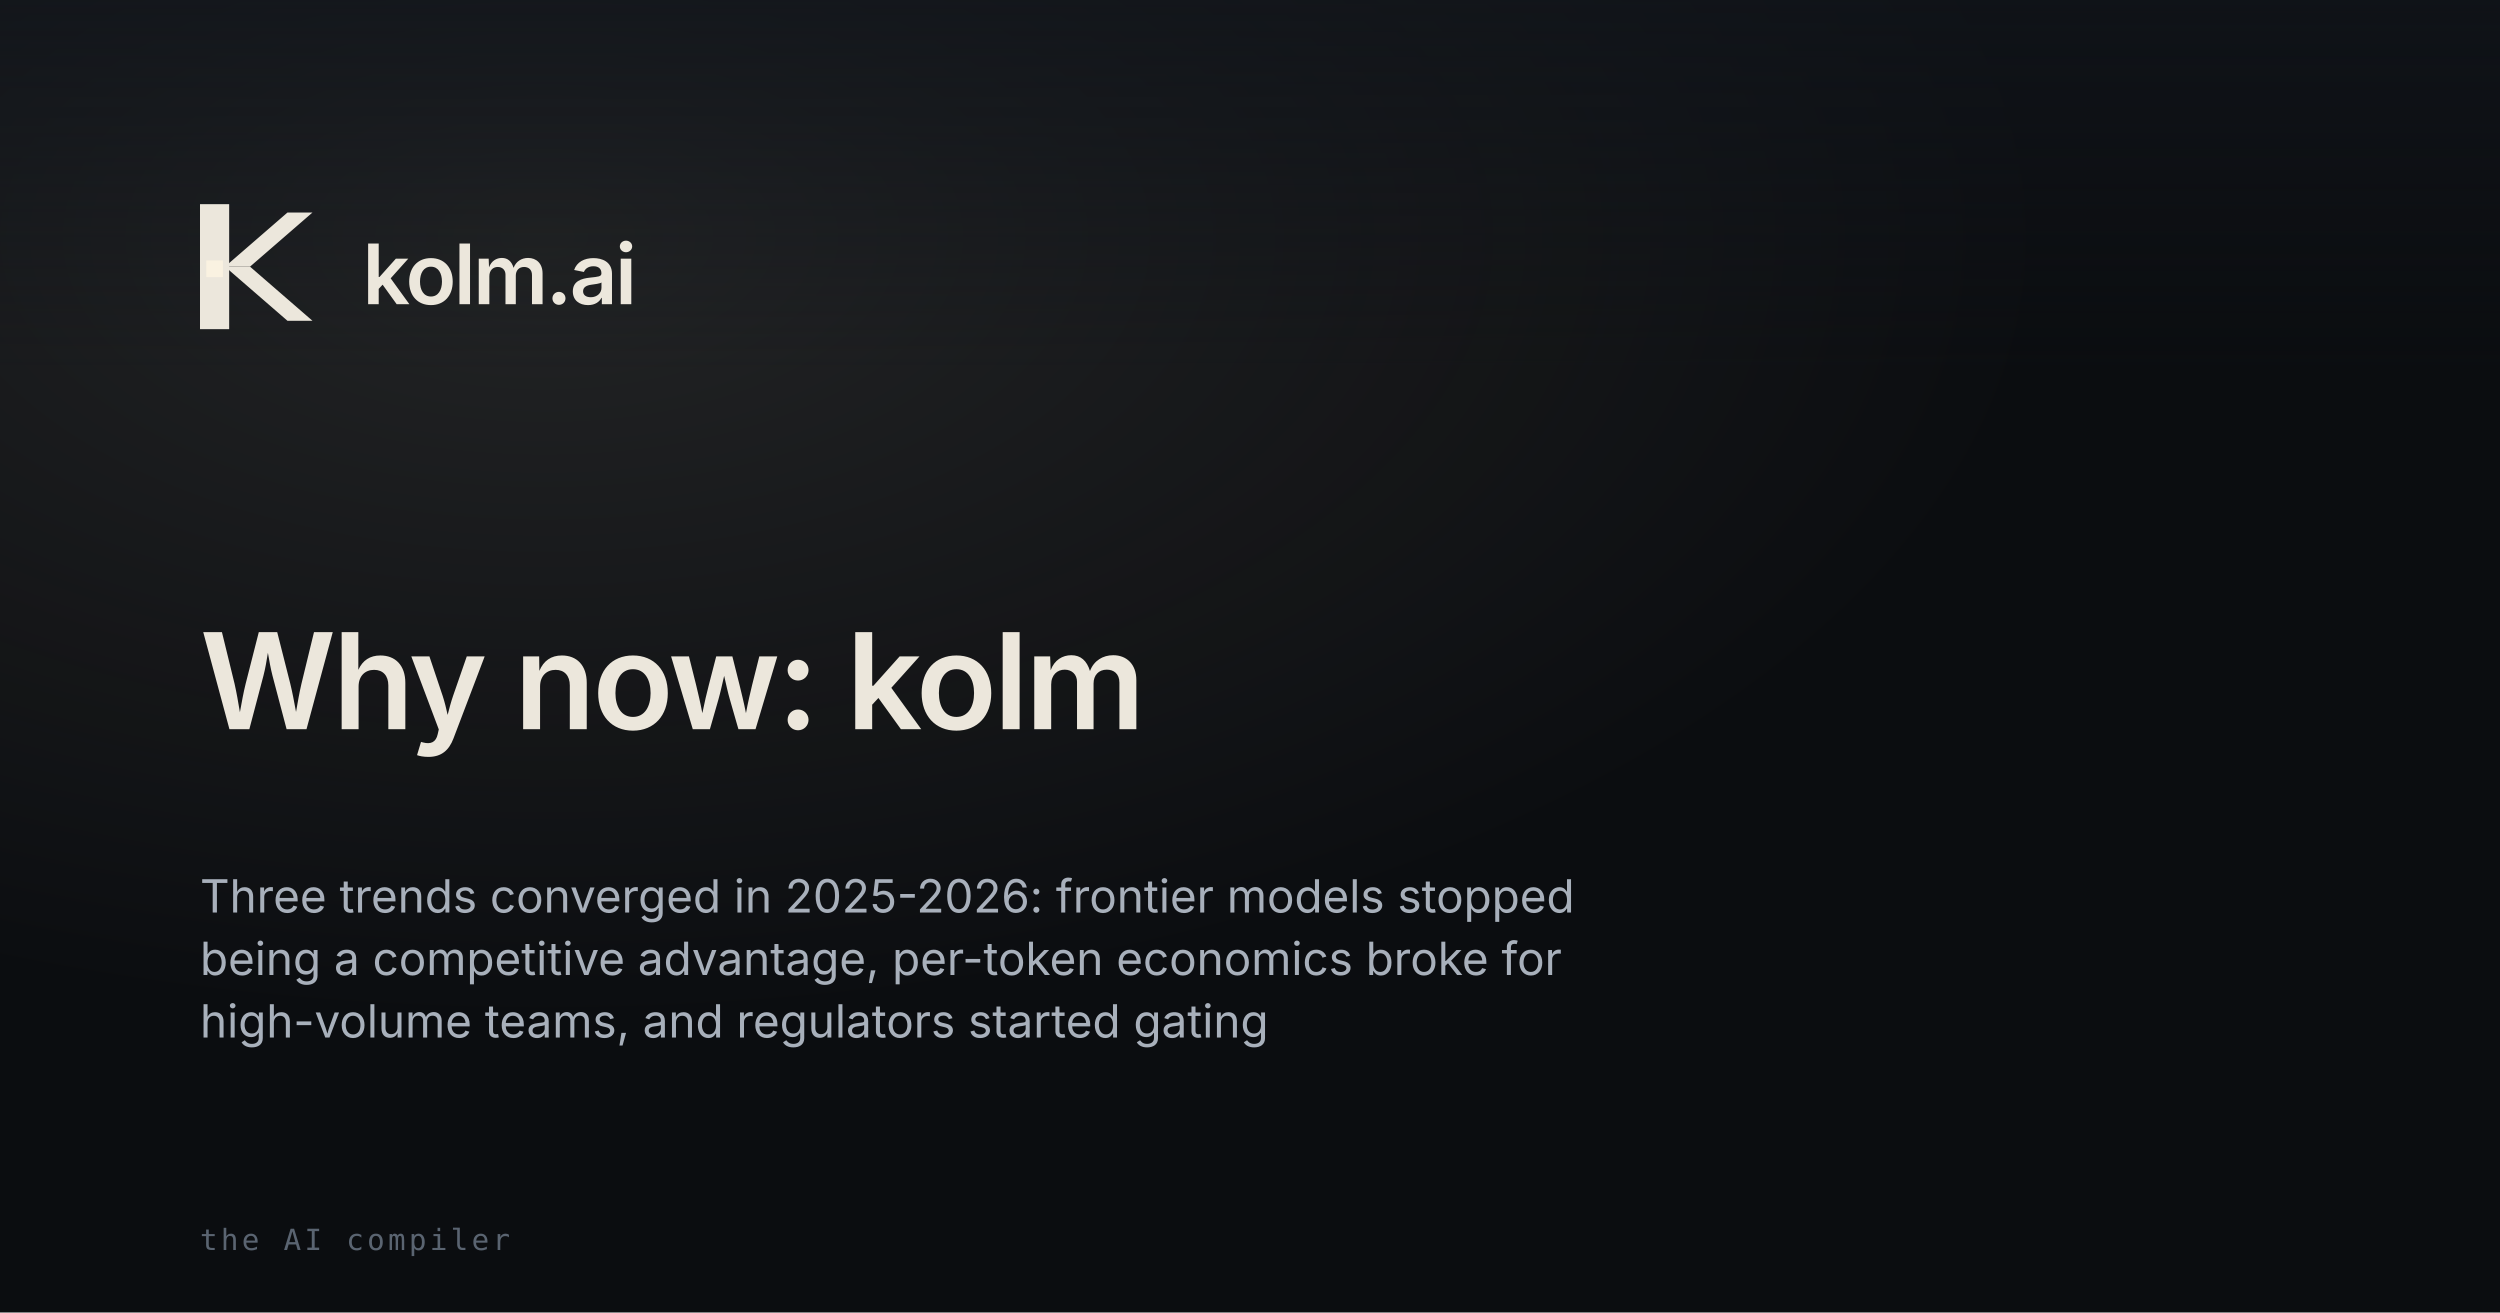
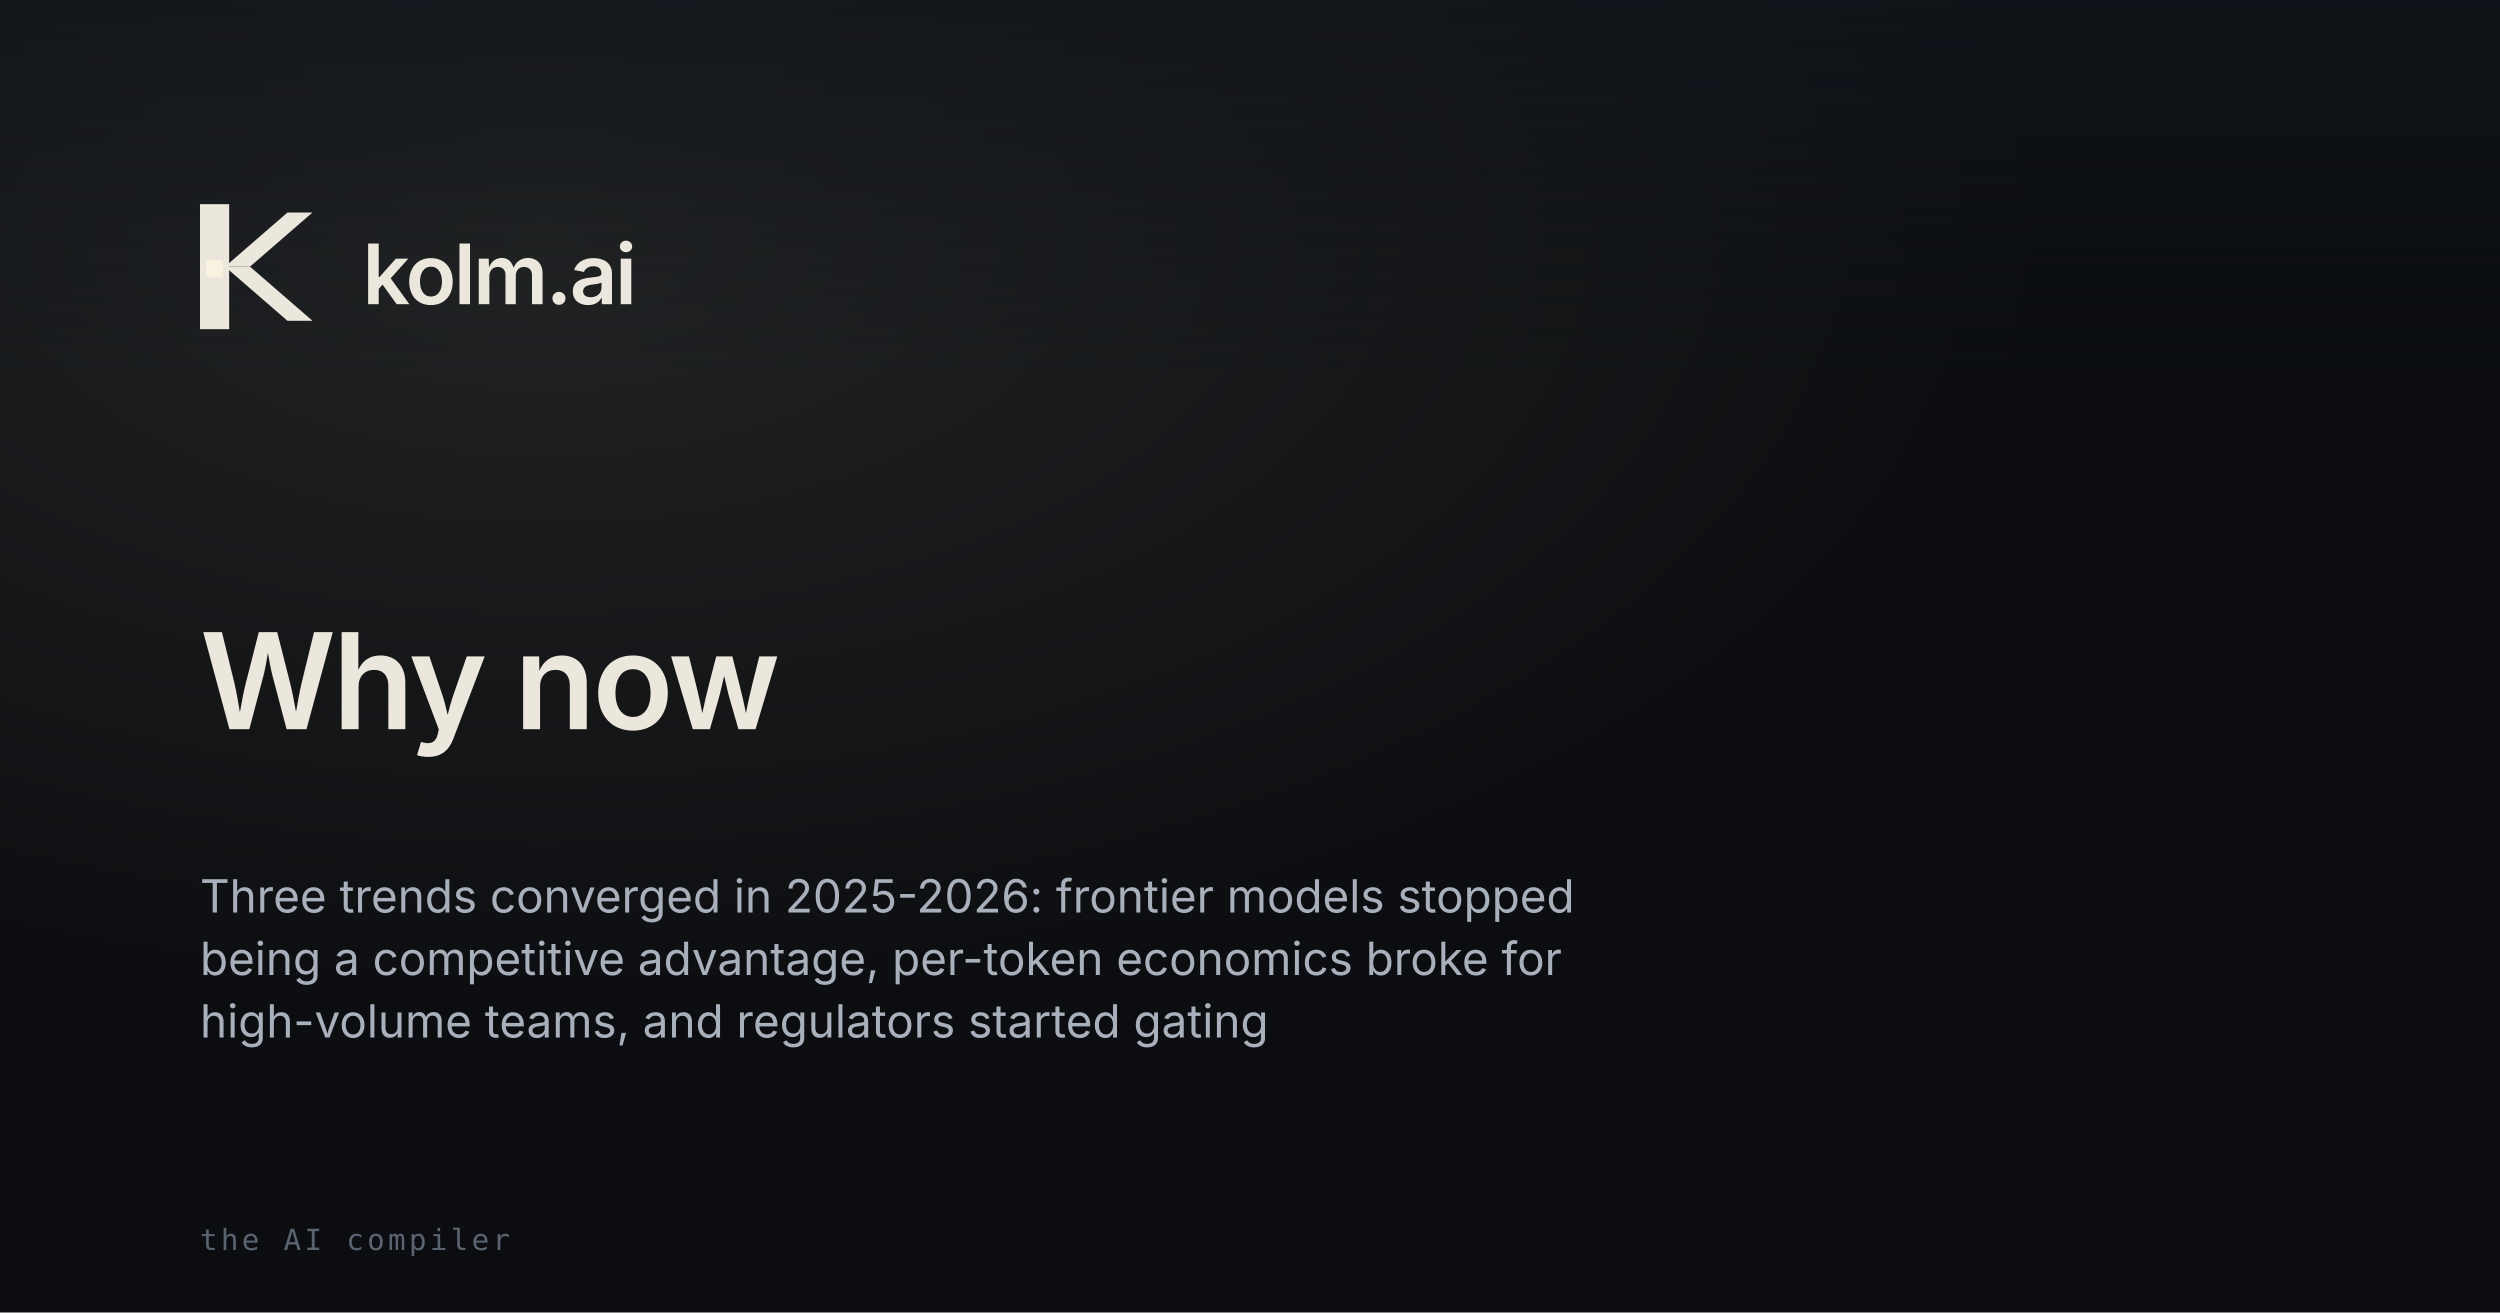
- <svg xmlns="http://www.w3.org/2000/svg" width="1200" height="630" viewBox="0 0 1200 630" role="img" aria-label="Why now: kolm | kolm.ai">
+ <svg xmlns="http://www.w3.org/2000/svg" width="1200" height="630" viewBox="0 0 1200 630" role="img" aria-label="Why now | kolm.ai">
  <defs>
    <radialGradient id="glow" cx="22%" cy="18%" r="60%">
      <stop offset="0%" stop-color="#faf2e1" stop-opacity="0.10" />
      <stop offset="100%" stop-color="#faf2e1" stop-opacity="0" />
    </radialGradient>
    <linearGradient id="topfade" x1="0" y1="0" x2="0" y2="1">
      <stop offset="0%" stop-color="#11151b" stop-opacity="0.7" />
      <stop offset="100%" stop-color="#11151b" stop-opacity="0" />
    </linearGradient>
  </defs>
  <rect width="1200" height="630" fill="#0b0d10" />
  <rect width="1200" height="630" fill="url(#glow)" />
  <rect width="1200" height="180" fill="url(#topfade)" />
  <g transform="translate(96 96)">
    <rect x="0" y="2" width="14" height="60" fill="#ece7dc" />
    <path d="M42 6 L54 6 L24 32 L12 32 Z" fill="#ece7dc" />
    <path d="M12 32 L24 32 L54 58 L42 58 Z" fill="#ece7dc" />
    <rect x="3" y="29" width="8" height="8" fill="#faf2e1" />
    <text x="78" y="50" fill="#ece7dc" font-family="-apple-system,BlinkMacSystemFont,'SF Pro Display','Inter','Segoe UI',system-ui,sans-serif" font-size="40" font-weight="600" letter-spacing="-1.2">kolm.ai</text>
  </g>
-   <text x="96" y="350" fill="#ece7dc" font-family="-apple-system,BlinkMacSystemFont,'SF Pro Display','Inter','Segoe UI',system-ui,sans-serif" font-size="64" font-weight="640" letter-spacing="-1.6">Why now: kolm</text>
+   <text x="96" y="350" fill="#ece7dc" font-family="-apple-system,BlinkMacSystemFont,'SF Pro Display','Inter','Segoe UI',system-ui,sans-serif" font-size="64" font-weight="640" letter-spacing="-1.6">Why now</text>
  <text x="96" y="438" fill="#a8b0bb" font-family="-apple-system,BlinkMacSystemFont,'SF Pro Text','Inter','Segoe UI',system-ui,sans-serif" font-size="22" font-weight="400">Three trends converged in 2025-2026: frontier models stopped</text>
  <text x="96" y="468" fill="#a8b0bb" font-family="-apple-system,BlinkMacSystemFont,'SF Pro Text','Inter','Segoe UI',system-ui,sans-serif" font-size="22" font-weight="400">being a competitive advantage, per-token economics broke for</text>
  <text x="96" y="498" fill="#a8b0bb" font-family="-apple-system,BlinkMacSystemFont,'SF Pro Text','Inter','Segoe UI',system-ui,sans-serif" font-size="22" font-weight="400">high-volume teams, and regulators started gating</text>
  <text x="96" y="600" fill="#5a6471" font-family="ui-monospace,'SF Mono',Menlo,Consolas,monospace" font-size="14" letter-spacing="1.6">the AI compiler</text>
</svg>
